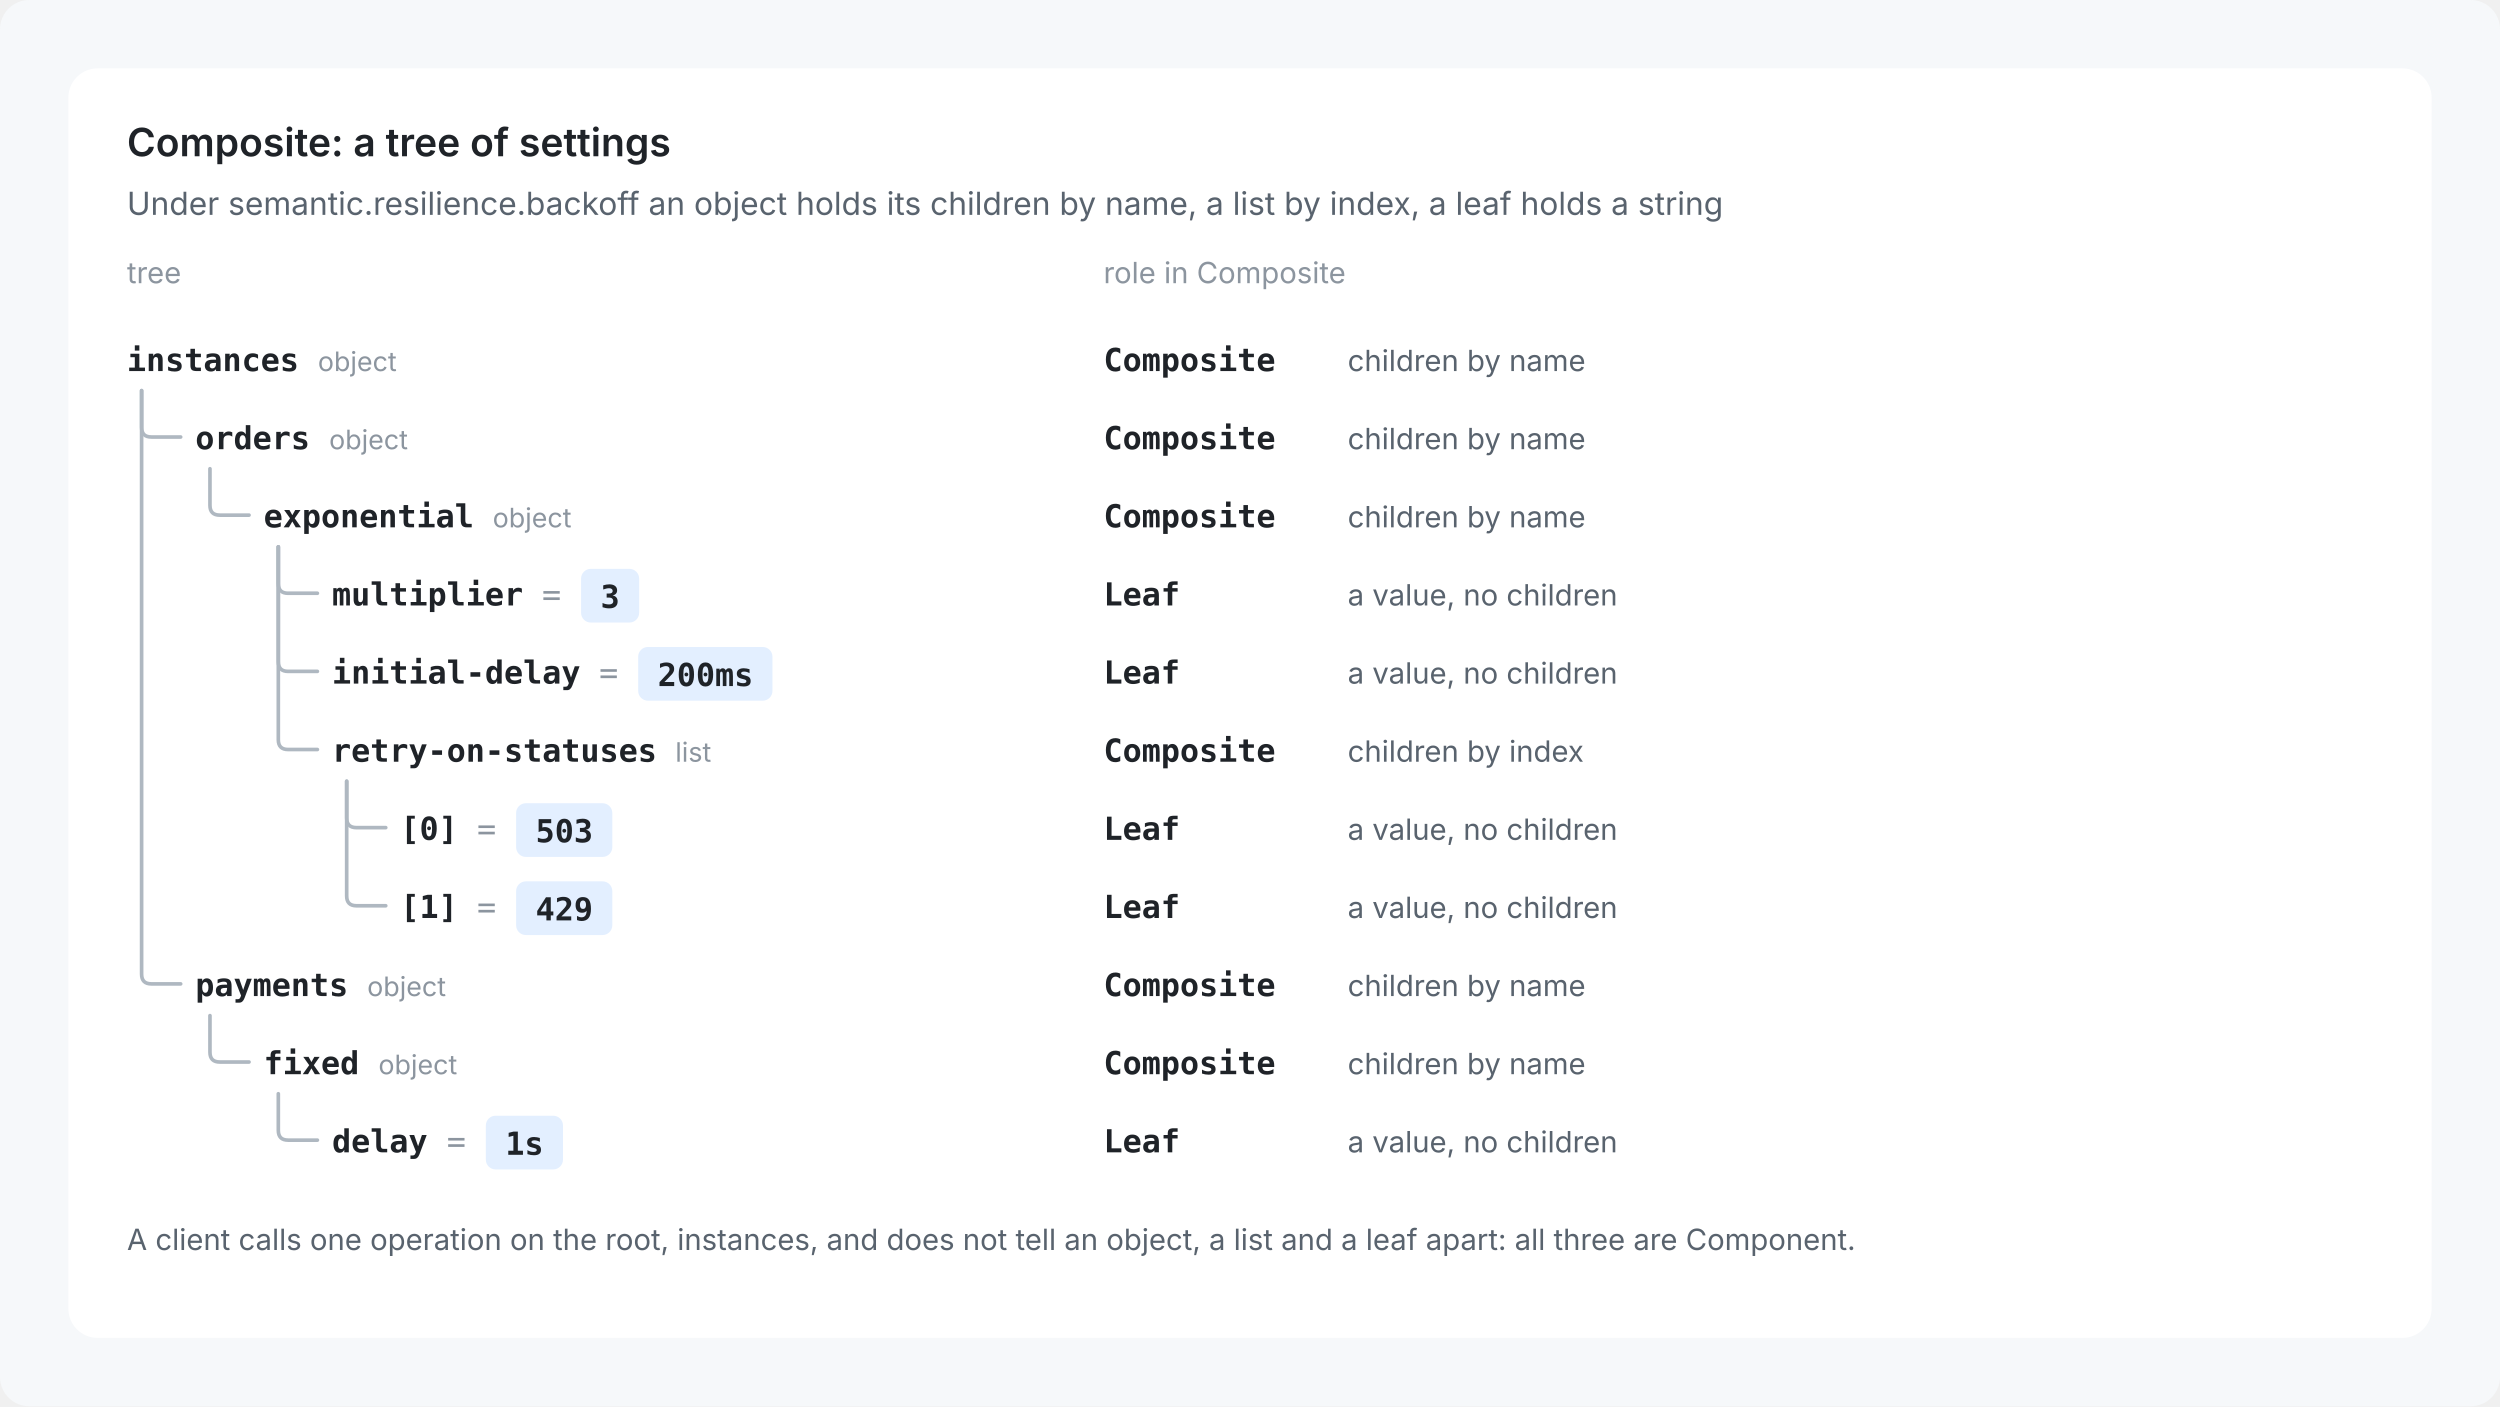
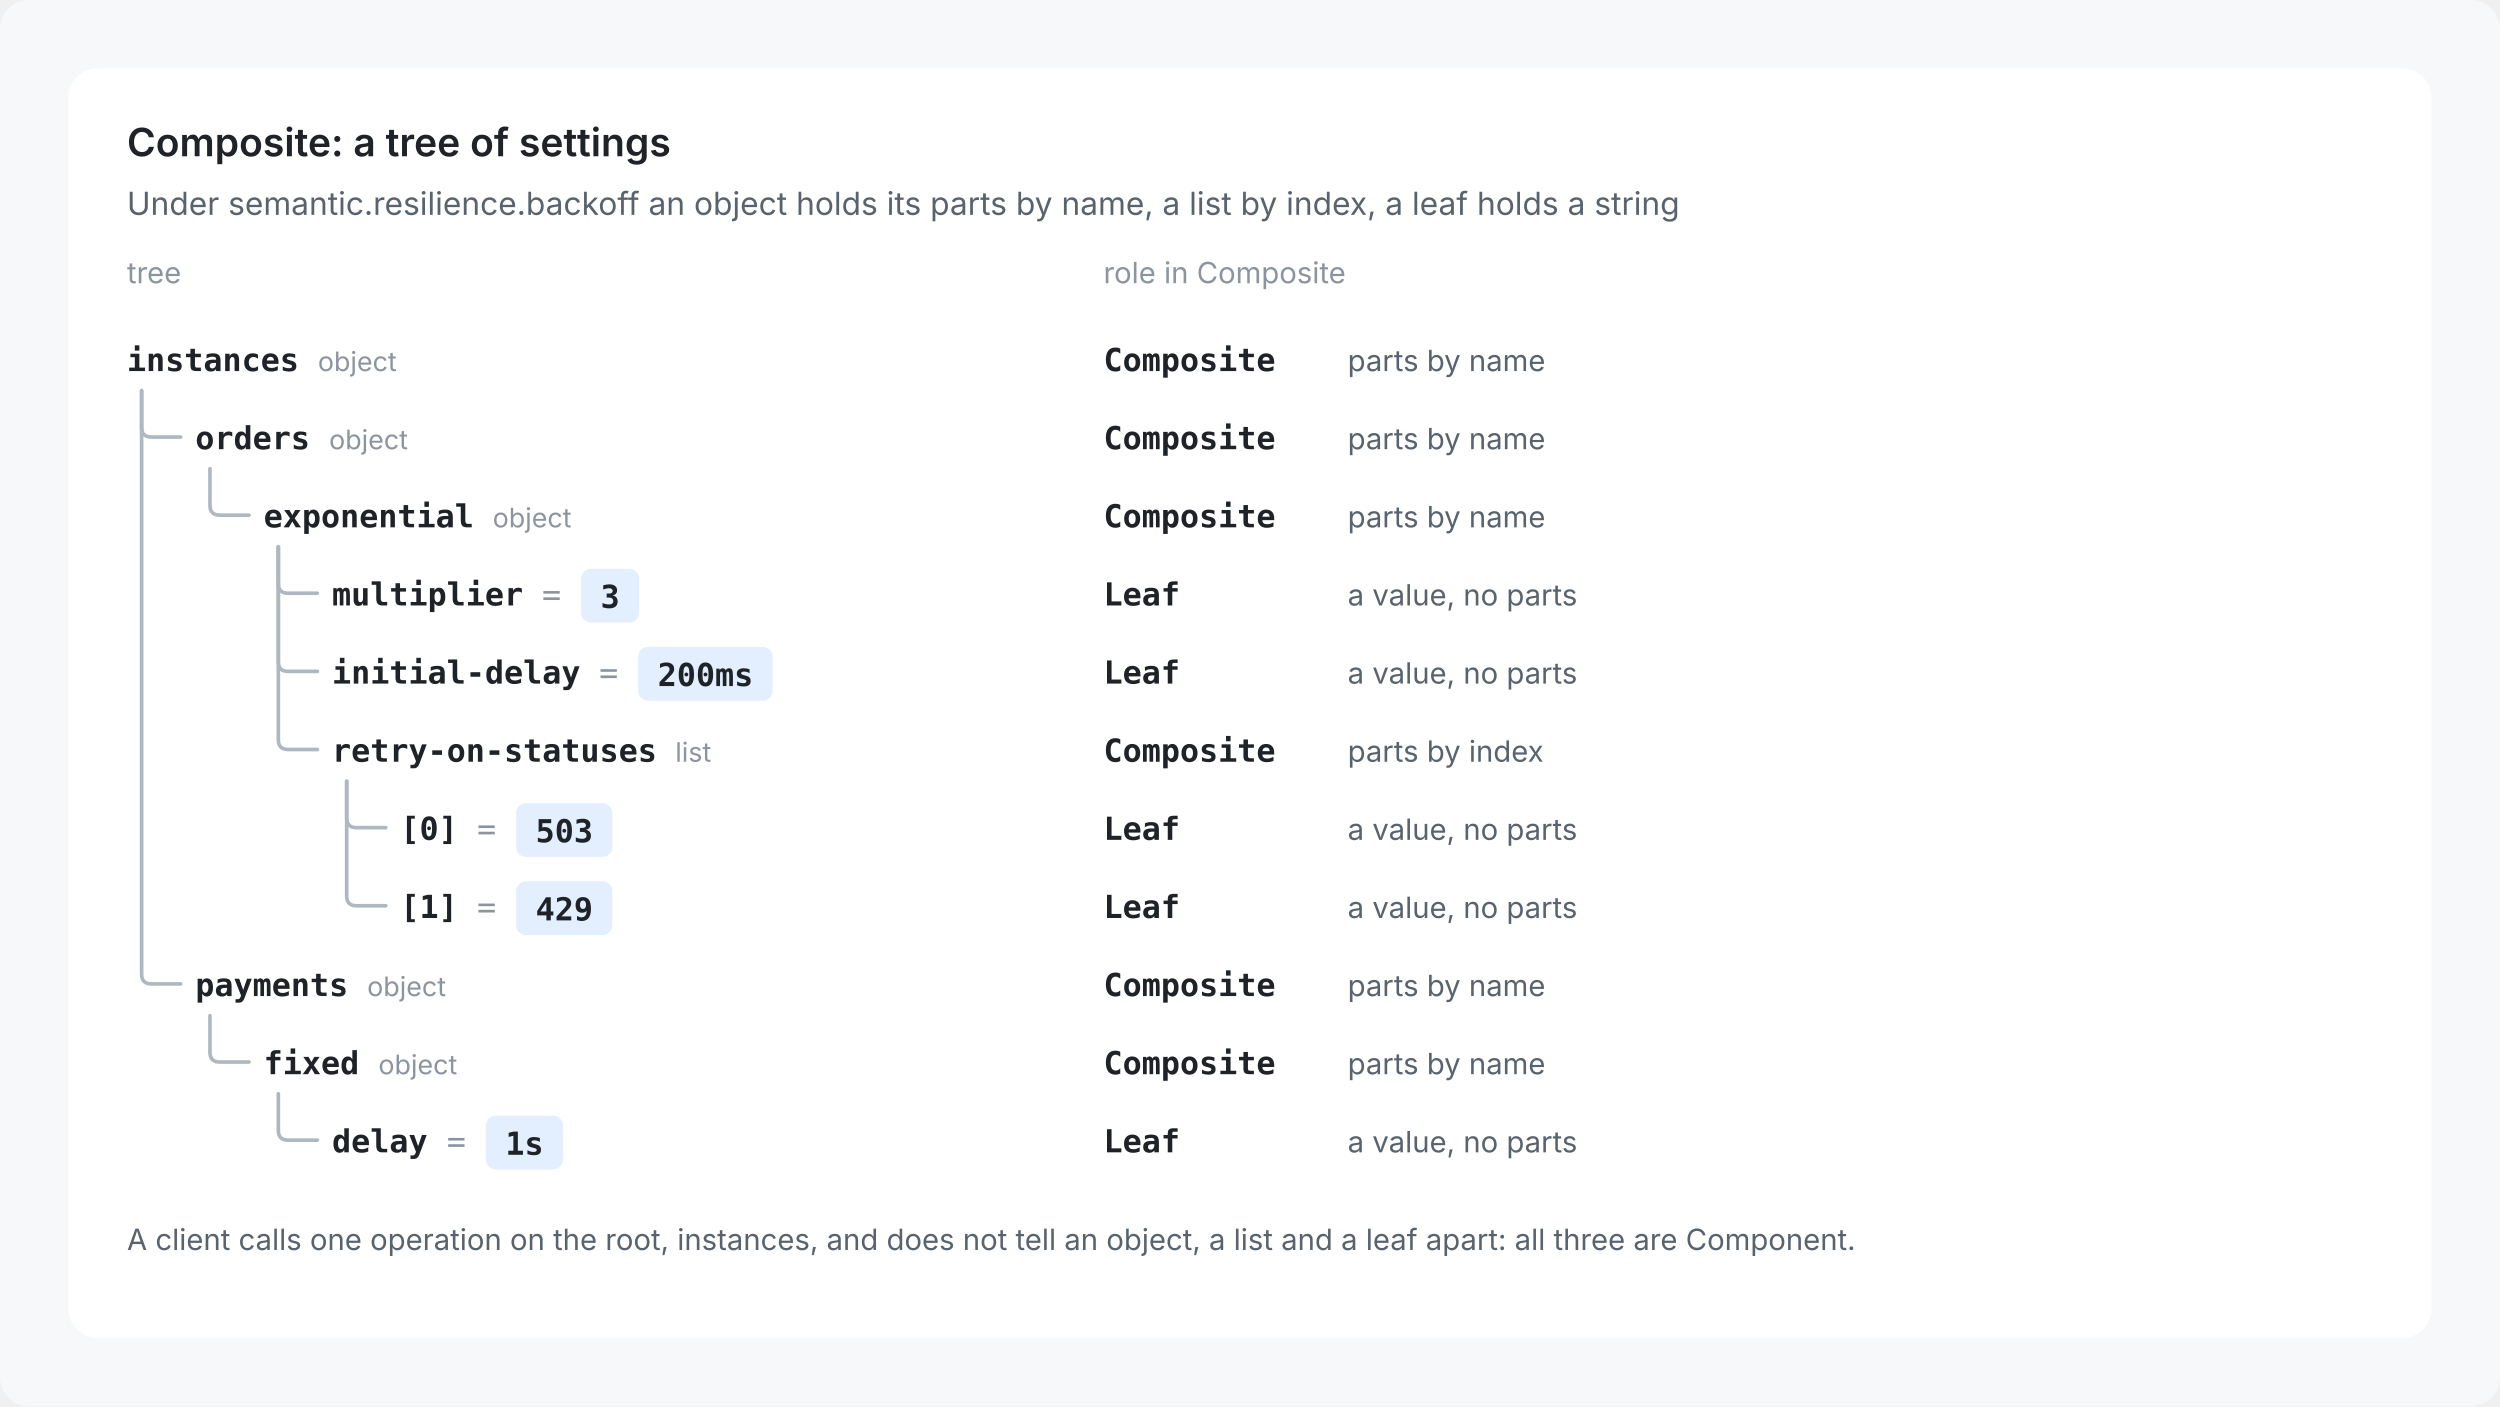
<svg xmlns="http://www.w3.org/2000/svg" viewBox="0 0 1024 576" width="1024" height="576" role="img">
  <rect width="1024" height="576" rx="12" fill="#F6F8FA" />
  <g transform="translate(12,12)">
    <rect x="16" y="16" width="968" height="520" rx="12" fill="#FFFFFF" />
    <text x="40.0" y="52.0" font-family="-apple-system, BlinkMacSystemFont, 'Segoe UI', Inter, Helvetica, Arial, sans-serif" font-size="16" font-weight="600" fill="#1F2328" text-anchor="start">Composite: a tree of settings</text>
-     <text x="40.0" y="76.0" font-family="-apple-system, BlinkMacSystemFont, 'Segoe UI', Inter, Helvetica, Arial, sans-serif" font-size="13" font-weight="400" fill="#59636E" text-anchor="start">Under semantic.resilience.backoff an object holds its children by name, a list by index, a leaf holds a string</text>
+     <text x="40.0" y="76.0" font-family="-apple-system, BlinkMacSystemFont, 'Segoe UI', Inter, Helvetica, Arial, sans-serif" font-size="13" font-weight="400" fill="#59636E" text-anchor="start">Under semantic.resilience.backoff an object holds its parts by name, a list by index, a leaf holds a string</text>
    <text x="40.0" y="104.0" font-family="-apple-system, BlinkMacSystemFont, 'Segoe UI', Inter, Helvetica, Arial, sans-serif" font-size="12" font-weight="400" fill="#8C959F" text-anchor="start">tree</text>
    <text x="40.0" y="140.0" font-family="ui-monospace, SFMono-Regular, 'SF Mono', Menlo, Consolas, monospace" font-size="13" font-weight="600" fill="#1F2328" text-anchor="start">instances</text>
    <text x="118.2" y="140.0" font-family="-apple-system, BlinkMacSystemFont, 'Segoe UI', Inter, Helvetica, Arial, sans-serif" font-size="11" font-weight="400" fill="#8C959F" text-anchor="start">object</text>
    <path d="M46,148 L46,163 Q46,167 50,167 L62,167" stroke="#AFB8C1" stroke-width="1.5" fill="none" stroke-linecap="round" stroke-linejoin="round" />
    <text x="68.0" y="172.0" font-family="ui-monospace, SFMono-Regular, 'SF Mono', Menlo, Consolas, monospace" font-size="13" font-weight="600" fill="#1F2328" text-anchor="start">orders</text>
    <text x="122.8" y="172.0" font-family="-apple-system, BlinkMacSystemFont, 'Segoe UI', Inter, Helvetica, Arial, sans-serif" font-size="11" font-weight="400" fill="#8C959F" text-anchor="start">object</text>
    <path d="M74,180 L74,195 Q74,199 78,199 L90,199" stroke="#AFB8C1" stroke-width="1.5" fill="none" stroke-linecap="round" stroke-linejoin="round" />
    <text x="96.0" y="204.0" font-family="ui-monospace, SFMono-Regular, 'SF Mono', Menlo, Consolas, monospace" font-size="13" font-weight="600" fill="#1F2328" text-anchor="start">exponential</text>
    <text x="189.8" y="204.0" font-family="-apple-system, BlinkMacSystemFont, 'Segoe UI', Inter, Helvetica, Arial, sans-serif" font-size="11" font-weight="400" fill="#8C959F" text-anchor="start">object</text>
    <path d="M102,212 L102,227 Q102,231 106,231 L118,231" stroke="#AFB8C1" stroke-width="1.5" fill="none" stroke-linecap="round" stroke-linejoin="round" />
    <text x="124.0" y="236.0" font-family="ui-monospace, SFMono-Regular, 'SF Mono', Menlo, Consolas, monospace" font-size="13" font-weight="600" fill="#1F2328" text-anchor="start">multiplier</text>
    <text x="210.0" y="236.0" font-family="ui-monospace, SFMono-Regular, 'SF Mono', Menlo, Consolas, monospace" font-size="13" font-weight="400" fill="#8C959F" text-anchor="start">=</text>
    <rect x="226.0" y="221.0" width="23.8" height="22.0" rx="4" fill="#E3EFFF" />
    <text x="234.0" y="237.0" font-family="ui-monospace, SFMono-Regular, 'SF Mono', Menlo, Consolas, monospace" font-size="13" font-weight="600" fill="#1F2328" text-anchor="start">3</text>
    <path d="M102,212 L102,259 Q102,263 106,263 L118,263" stroke="#AFB8C1" stroke-width="1.5" fill="none" stroke-linecap="round" stroke-linejoin="round" />
    <text x="124.0" y="268.0" font-family="ui-monospace, SFMono-Regular, 'SF Mono', Menlo, Consolas, monospace" font-size="13" font-weight="600" fill="#1F2328" text-anchor="start">initial-delay</text>
    <text x="233.4" y="268.0" font-family="ui-monospace, SFMono-Regular, 'SF Mono', Menlo, Consolas, monospace" font-size="13" font-weight="400" fill="#8C959F" text-anchor="start">=</text>
    <rect x="249.4" y="253.0" width="55.0" height="22.0" rx="4" fill="#E3EFFF" />
    <text x="257.4" y="269.0" font-family="ui-monospace, SFMono-Regular, 'SF Mono', Menlo, Consolas, monospace" font-size="13" font-weight="600" fill="#1F2328" text-anchor="start">200ms</text>
    <path d="M102,212 L102,291 Q102,295 106,295 L118,295" stroke="#AFB8C1" stroke-width="1.5" fill="none" stroke-linecap="round" stroke-linejoin="round" />
    <text x="124.0" y="300.0" font-family="ui-monospace, SFMono-Regular, 'SF Mono', Menlo, Consolas, monospace" font-size="13" font-weight="600" fill="#1F2328" text-anchor="start">retry-on-statuses</text>
    <text x="264.6" y="300.0" font-family="-apple-system, BlinkMacSystemFont, 'Segoe UI', Inter, Helvetica, Arial, sans-serif" font-size="11" font-weight="400" fill="#8C959F" text-anchor="start">list</text>
    <path d="M130,308 L130,323 Q130,327 134,327 L146,327" stroke="#AFB8C1" stroke-width="1.5" fill="none" stroke-linecap="round" stroke-linejoin="round" />
    <text x="152.0" y="332.0" font-family="ui-monospace, SFMono-Regular, 'SF Mono', Menlo, Consolas, monospace" font-size="13" font-weight="600" fill="#1F2328" text-anchor="start">[0]</text>
    <text x="183.4" y="332.0" font-family="ui-monospace, SFMono-Regular, 'SF Mono', Menlo, Consolas, monospace" font-size="13" font-weight="400" fill="#8C959F" text-anchor="start">=</text>
    <rect x="199.4" y="317.0" width="39.4" height="22.0" rx="4" fill="#E3EFFF" />
    <text x="207.4" y="333.0" font-family="ui-monospace, SFMono-Regular, 'SF Mono', Menlo, Consolas, monospace" font-size="13" font-weight="600" fill="#1F2328" text-anchor="start">503</text>
    <path d="M130,308 L130,355 Q130,359 134,359 L146,359" stroke="#AFB8C1" stroke-width="1.5" fill="none" stroke-linecap="round" stroke-linejoin="round" />
    <text x="152.0" y="364.0" font-family="ui-monospace, SFMono-Regular, 'SF Mono', Menlo, Consolas, monospace" font-size="13" font-weight="600" fill="#1F2328" text-anchor="start">[1]</text>
    <text x="183.4" y="364.0" font-family="ui-monospace, SFMono-Regular, 'SF Mono', Menlo, Consolas, monospace" font-size="13" font-weight="400" fill="#8C959F" text-anchor="start">=</text>
    <rect x="199.4" y="349.0" width="39.4" height="22.0" rx="4" fill="#E3EFFF" />
    <text x="207.4" y="365.0" font-family="ui-monospace, SFMono-Regular, 'SF Mono', Menlo, Consolas, monospace" font-size="13" font-weight="600" fill="#1F2328" text-anchor="start">429</text>
    <path d="M46,148 L46,387 Q46,391 50,391 L62,391" stroke="#AFB8C1" stroke-width="1.5" fill="none" stroke-linecap="round" stroke-linejoin="round" />
    <text x="68.0" y="396.0" font-family="ui-monospace, SFMono-Regular, 'SF Mono', Menlo, Consolas, monospace" font-size="13" font-weight="600" fill="#1F2328" text-anchor="start">payments</text>
    <text x="138.4" y="396.0" font-family="-apple-system, BlinkMacSystemFont, 'Segoe UI', Inter, Helvetica, Arial, sans-serif" font-size="11" font-weight="400" fill="#8C959F" text-anchor="start">object</text>
    <path d="M74,404 L74,419 Q74,423 78,423 L90,423" stroke="#AFB8C1" stroke-width="1.5" fill="none" stroke-linecap="round" stroke-linejoin="round" />
    <text x="96.0" y="428.0" font-family="ui-monospace, SFMono-Regular, 'SF Mono', Menlo, Consolas, monospace" font-size="13" font-weight="600" fill="#1F2328" text-anchor="start">fixed</text>
    <text x="143.0" y="428.0" font-family="-apple-system, BlinkMacSystemFont, 'Segoe UI', Inter, Helvetica, Arial, sans-serif" font-size="11" font-weight="400" fill="#8C959F" text-anchor="start">object</text>
    <path d="M102,436 L102,451 Q102,455 106,455 L118,455" stroke="#AFB8C1" stroke-width="1.5" fill="none" stroke-linecap="round" stroke-linejoin="round" />
    <text x="124.0" y="460.0" font-family="ui-monospace, SFMono-Regular, 'SF Mono', Menlo, Consolas, monospace" font-size="13" font-weight="600" fill="#1F2328" text-anchor="start">delay</text>
    <text x="171.0" y="460.0" font-family="ui-monospace, SFMono-Regular, 'SF Mono', Menlo, Consolas, monospace" font-size="13" font-weight="400" fill="#8C959F" text-anchor="start">=</text>
    <rect x="187.0" y="445.0" width="31.6" height="22.0" rx="4" fill="#E3EFFF" />
    <text x="195.0" y="461.0" font-family="ui-monospace, SFMono-Regular, 'SF Mono', Menlo, Consolas, monospace" font-size="13" font-weight="600" fill="#1F2328" text-anchor="start">1s</text>
    <text x="440.0" y="104.0" font-family="-apple-system, BlinkMacSystemFont, 'Segoe UI', Inter, Helvetica, Arial, sans-serif" font-size="12" font-weight="400" fill="#8C959F" text-anchor="start">role in Composite</text>
    <text x="440.0" y="140.0" font-family="ui-monospace, SFMono-Regular, 'SF Mono', Menlo, Consolas, monospace" font-size="13" font-weight="600" fill="#1F2328" text-anchor="start">Composite</text>
-     <text x="540.0" y="140.0" font-family="-apple-system, BlinkMacSystemFont, 'Segoe UI', Inter, Helvetica, Arial, sans-serif" font-size="12" font-weight="400" fill="#59636E" text-anchor="start">children by name</text>
+     <text x="540.0" y="140.0" font-family="-apple-system, BlinkMacSystemFont, 'Segoe UI', Inter, Helvetica, Arial, sans-serif" font-size="12" font-weight="400" fill="#59636E" text-anchor="start">parts by name</text>
    <text x="440.0" y="172.0" font-family="ui-monospace, SFMono-Regular, 'SF Mono', Menlo, Consolas, monospace" font-size="13" font-weight="600" fill="#1F2328" text-anchor="start">Composite</text>
-     <text x="540.0" y="172.0" font-family="-apple-system, BlinkMacSystemFont, 'Segoe UI', Inter, Helvetica, Arial, sans-serif" font-size="12" font-weight="400" fill="#59636E" text-anchor="start">children by name</text>
+     <text x="540.0" y="172.0" font-family="-apple-system, BlinkMacSystemFont, 'Segoe UI', Inter, Helvetica, Arial, sans-serif" font-size="12" font-weight="400" fill="#59636E" text-anchor="start">parts by name</text>
    <text x="440.0" y="204.0" font-family="ui-monospace, SFMono-Regular, 'SF Mono', Menlo, Consolas, monospace" font-size="13" font-weight="600" fill="#1F2328" text-anchor="start">Composite</text>
-     <text x="540.0" y="204.0" font-family="-apple-system, BlinkMacSystemFont, 'Segoe UI', Inter, Helvetica, Arial, sans-serif" font-size="12" font-weight="400" fill="#59636E" text-anchor="start">children by name</text>
+     <text x="540.0" y="204.0" font-family="-apple-system, BlinkMacSystemFont, 'Segoe UI', Inter, Helvetica, Arial, sans-serif" font-size="12" font-weight="400" fill="#59636E" text-anchor="start">parts by name</text>
    <text x="440.0" y="236.0" font-family="ui-monospace, SFMono-Regular, 'SF Mono', Menlo, Consolas, monospace" font-size="13" font-weight="600" fill="#1F2328" text-anchor="start">Leaf</text>
-     <text x="540.0" y="236.0" font-family="-apple-system, BlinkMacSystemFont, 'Segoe UI', Inter, Helvetica, Arial, sans-serif" font-size="12" font-weight="400" fill="#59636E" text-anchor="start">a value, no children</text>
+     <text x="540.0" y="236.0" font-family="-apple-system, BlinkMacSystemFont, 'Segoe UI', Inter, Helvetica, Arial, sans-serif" font-size="12" font-weight="400" fill="#59636E" text-anchor="start">a value, no parts</text>
    <text x="440.0" y="268.0" font-family="ui-monospace, SFMono-Regular, 'SF Mono', Menlo, Consolas, monospace" font-size="13" font-weight="600" fill="#1F2328" text-anchor="start">Leaf</text>
-     <text x="540.0" y="268.0" font-family="-apple-system, BlinkMacSystemFont, 'Segoe UI', Inter, Helvetica, Arial, sans-serif" font-size="12" font-weight="400" fill="#59636E" text-anchor="start">a value, no children</text>
+     <text x="540.0" y="268.0" font-family="-apple-system, BlinkMacSystemFont, 'Segoe UI', Inter, Helvetica, Arial, sans-serif" font-size="12" font-weight="400" fill="#59636E" text-anchor="start">a value, no parts</text>
    <text x="440.0" y="300.0" font-family="ui-monospace, SFMono-Regular, 'SF Mono', Menlo, Consolas, monospace" font-size="13" font-weight="600" fill="#1F2328" text-anchor="start">Composite</text>
-     <text x="540.0" y="300.0" font-family="-apple-system, BlinkMacSystemFont, 'Segoe UI', Inter, Helvetica, Arial, sans-serif" font-size="12" font-weight="400" fill="#59636E" text-anchor="start">children by index</text>
+     <text x="540.0" y="300.0" font-family="-apple-system, BlinkMacSystemFont, 'Segoe UI', Inter, Helvetica, Arial, sans-serif" font-size="12" font-weight="400" fill="#59636E" text-anchor="start">parts by index</text>
    <text x="440.0" y="332.0" font-family="ui-monospace, SFMono-Regular, 'SF Mono', Menlo, Consolas, monospace" font-size="13" font-weight="600" fill="#1F2328" text-anchor="start">Leaf</text>
-     <text x="540.0" y="332.0" font-family="-apple-system, BlinkMacSystemFont, 'Segoe UI', Inter, Helvetica, Arial, sans-serif" font-size="12" font-weight="400" fill="#59636E" text-anchor="start">a value, no children</text>
+     <text x="540.0" y="332.0" font-family="-apple-system, BlinkMacSystemFont, 'Segoe UI', Inter, Helvetica, Arial, sans-serif" font-size="12" font-weight="400" fill="#59636E" text-anchor="start">a value, no parts</text>
    <text x="440.0" y="364.0" font-family="ui-monospace, SFMono-Regular, 'SF Mono', Menlo, Consolas, monospace" font-size="13" font-weight="600" fill="#1F2328" text-anchor="start">Leaf</text>
-     <text x="540.0" y="364.0" font-family="-apple-system, BlinkMacSystemFont, 'Segoe UI', Inter, Helvetica, Arial, sans-serif" font-size="12" font-weight="400" fill="#59636E" text-anchor="start">a value, no children</text>
+     <text x="540.0" y="364.0" font-family="-apple-system, BlinkMacSystemFont, 'Segoe UI', Inter, Helvetica, Arial, sans-serif" font-size="12" font-weight="400" fill="#59636E" text-anchor="start">a value, no parts</text>
    <text x="440.0" y="396.0" font-family="ui-monospace, SFMono-Regular, 'SF Mono', Menlo, Consolas, monospace" font-size="13" font-weight="600" fill="#1F2328" text-anchor="start">Composite</text>
-     <text x="540.0" y="396.0" font-family="-apple-system, BlinkMacSystemFont, 'Segoe UI', Inter, Helvetica, Arial, sans-serif" font-size="12" font-weight="400" fill="#59636E" text-anchor="start">children by name</text>
+     <text x="540.0" y="396.0" font-family="-apple-system, BlinkMacSystemFont, 'Segoe UI', Inter, Helvetica, Arial, sans-serif" font-size="12" font-weight="400" fill="#59636E" text-anchor="start">parts by name</text>
    <text x="440.0" y="428.0" font-family="ui-monospace, SFMono-Regular, 'SF Mono', Menlo, Consolas, monospace" font-size="13" font-weight="600" fill="#1F2328" text-anchor="start">Composite</text>
-     <text x="540.0" y="428.0" font-family="-apple-system, BlinkMacSystemFont, 'Segoe UI', Inter, Helvetica, Arial, sans-serif" font-size="12" font-weight="400" fill="#59636E" text-anchor="start">children by name</text>
+     <text x="540.0" y="428.0" font-family="-apple-system, BlinkMacSystemFont, 'Segoe UI', Inter, Helvetica, Arial, sans-serif" font-size="12" font-weight="400" fill="#59636E" text-anchor="start">parts by name</text>
    <text x="440.0" y="460.0" font-family="ui-monospace, SFMono-Regular, 'SF Mono', Menlo, Consolas, monospace" font-size="13" font-weight="600" fill="#1F2328" text-anchor="start">Leaf</text>
-     <text x="540.0" y="460.0" font-family="-apple-system, BlinkMacSystemFont, 'Segoe UI', Inter, Helvetica, Arial, sans-serif" font-size="12" font-weight="400" fill="#59636E" text-anchor="start">a value, no children</text>
+     <text x="540.0" y="460.0" font-family="-apple-system, BlinkMacSystemFont, 'Segoe UI', Inter, Helvetica, Arial, sans-serif" font-size="12" font-weight="400" fill="#59636E" text-anchor="start">a value, no parts</text>
    <text x="40.0" y="500.0" font-family="-apple-system, BlinkMacSystemFont, 'Segoe UI', Inter, Helvetica, Arial, sans-serif" font-size="12" font-weight="400" fill="#59636E" text-anchor="start">A client calls one operation on the root, instances, and does not tell an object, a list and a leaf apart: all three are Component.</text>
  </g>
</svg>
